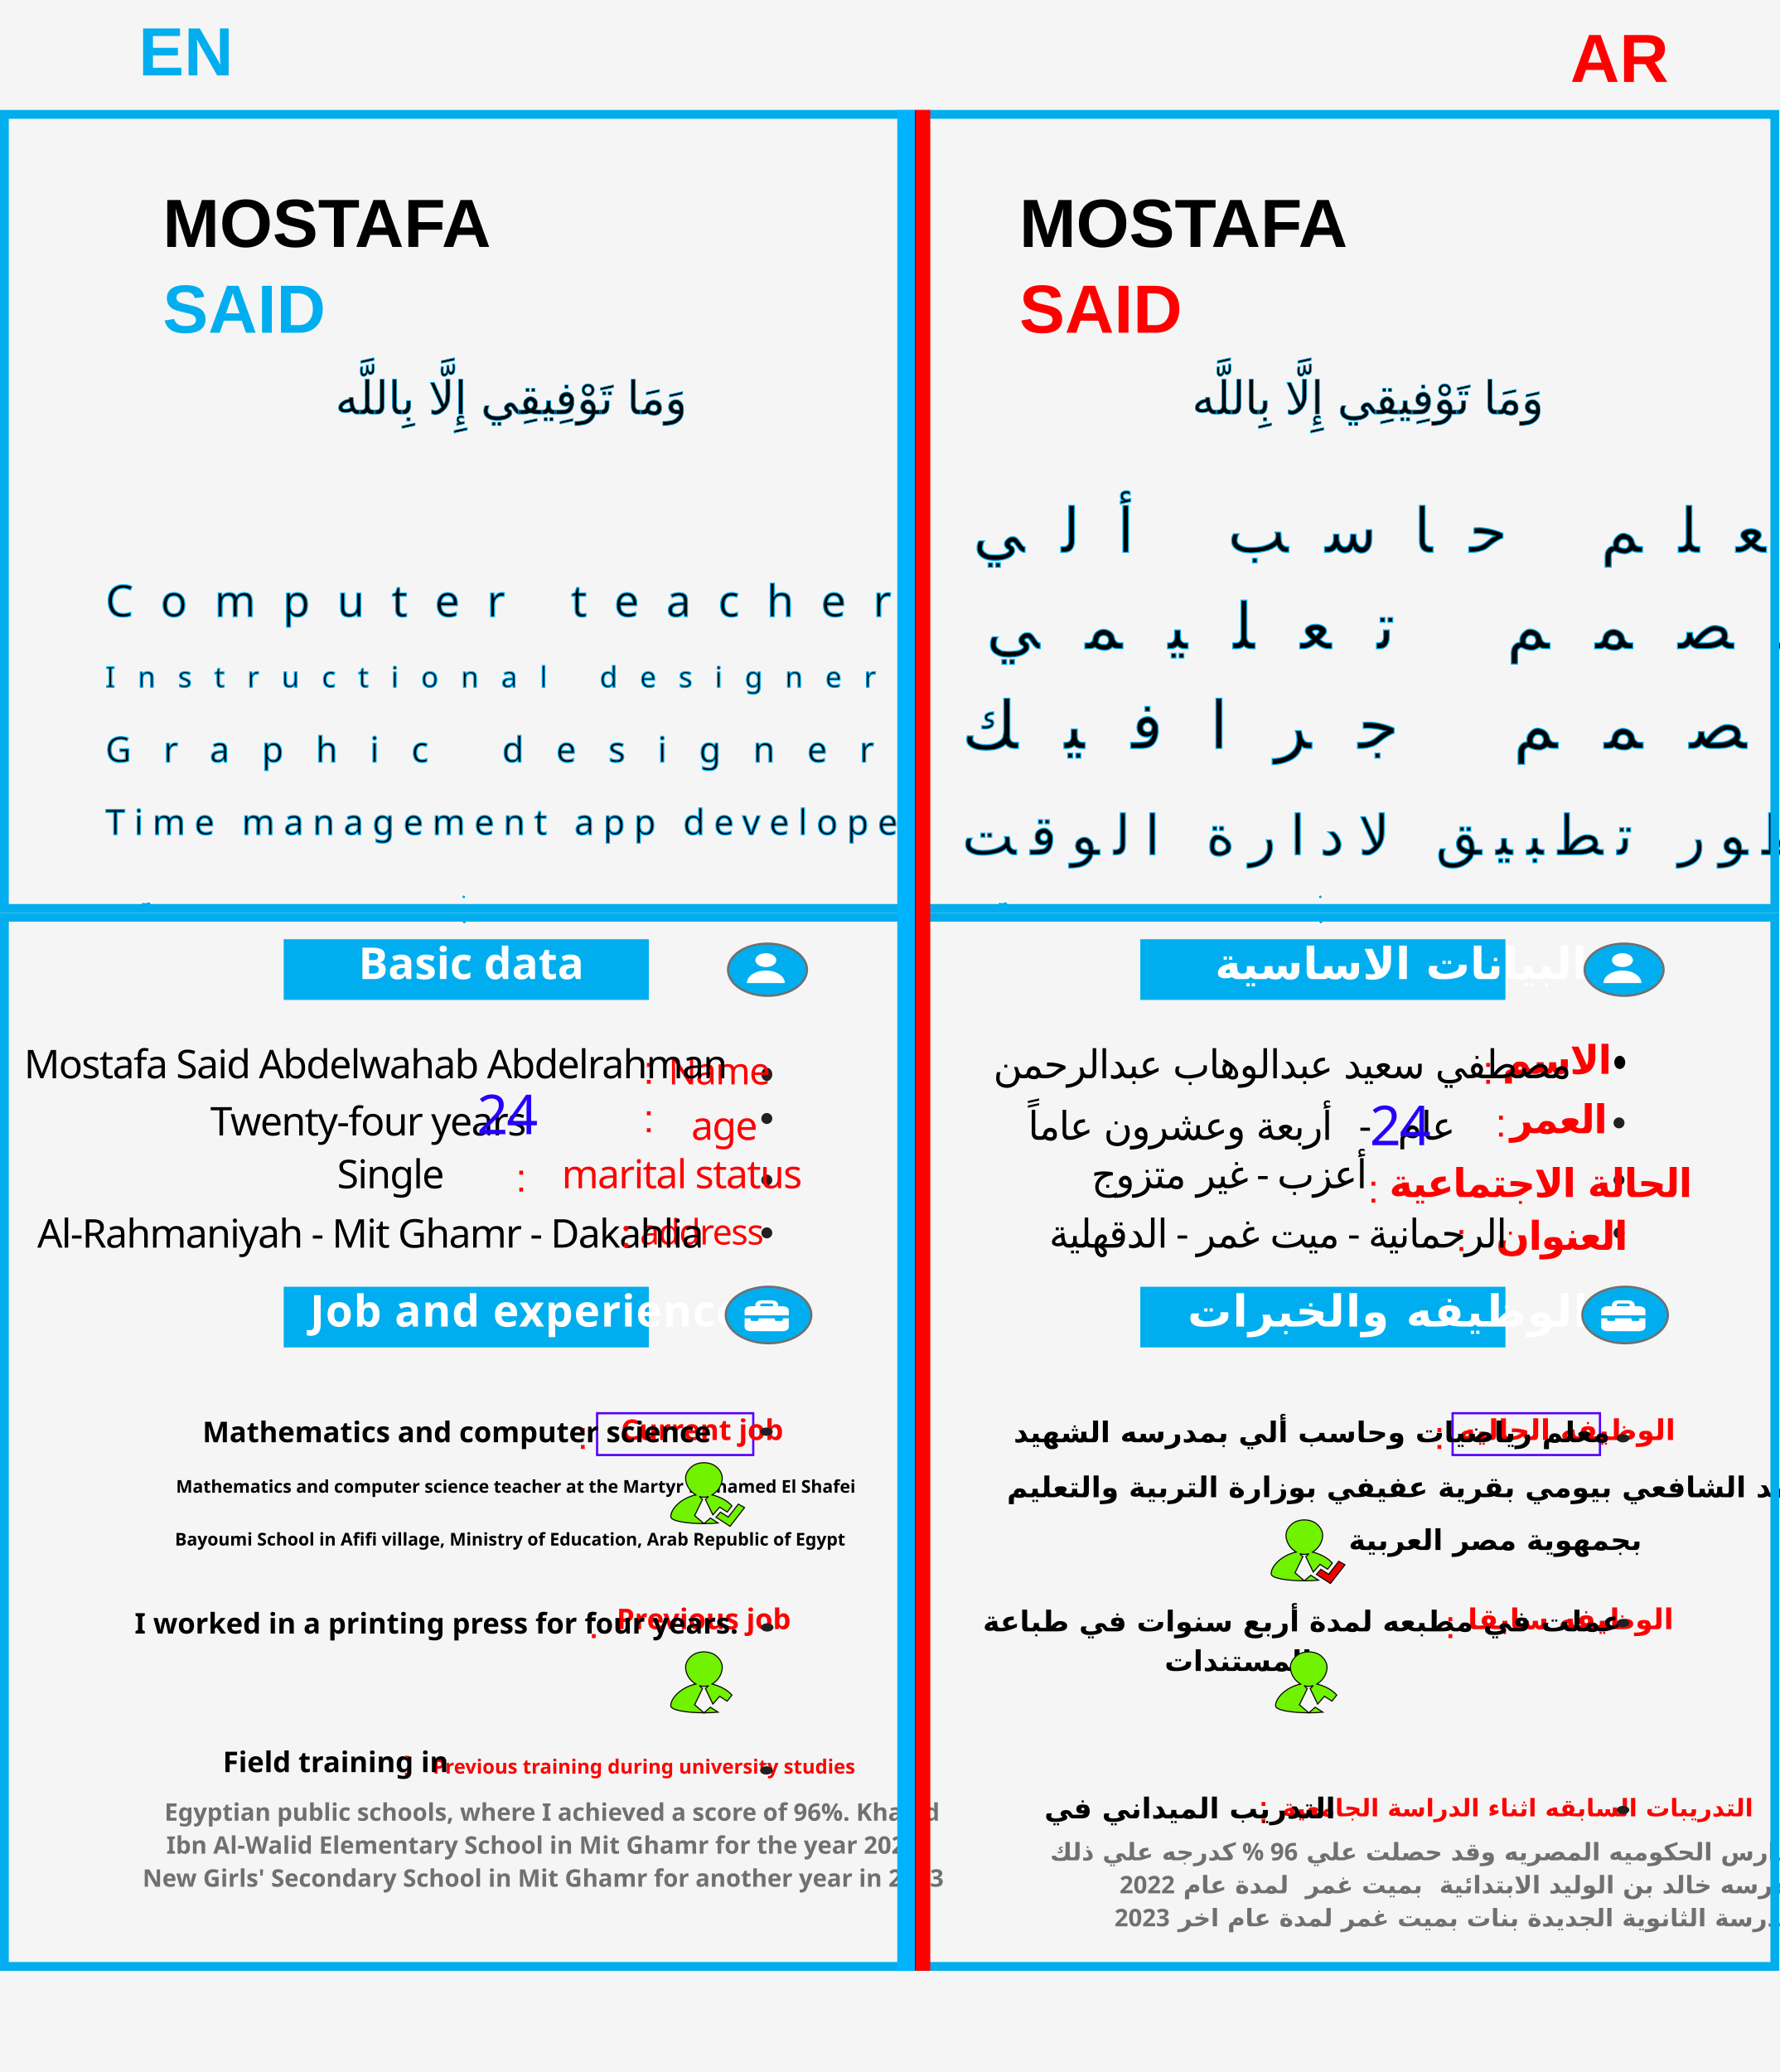
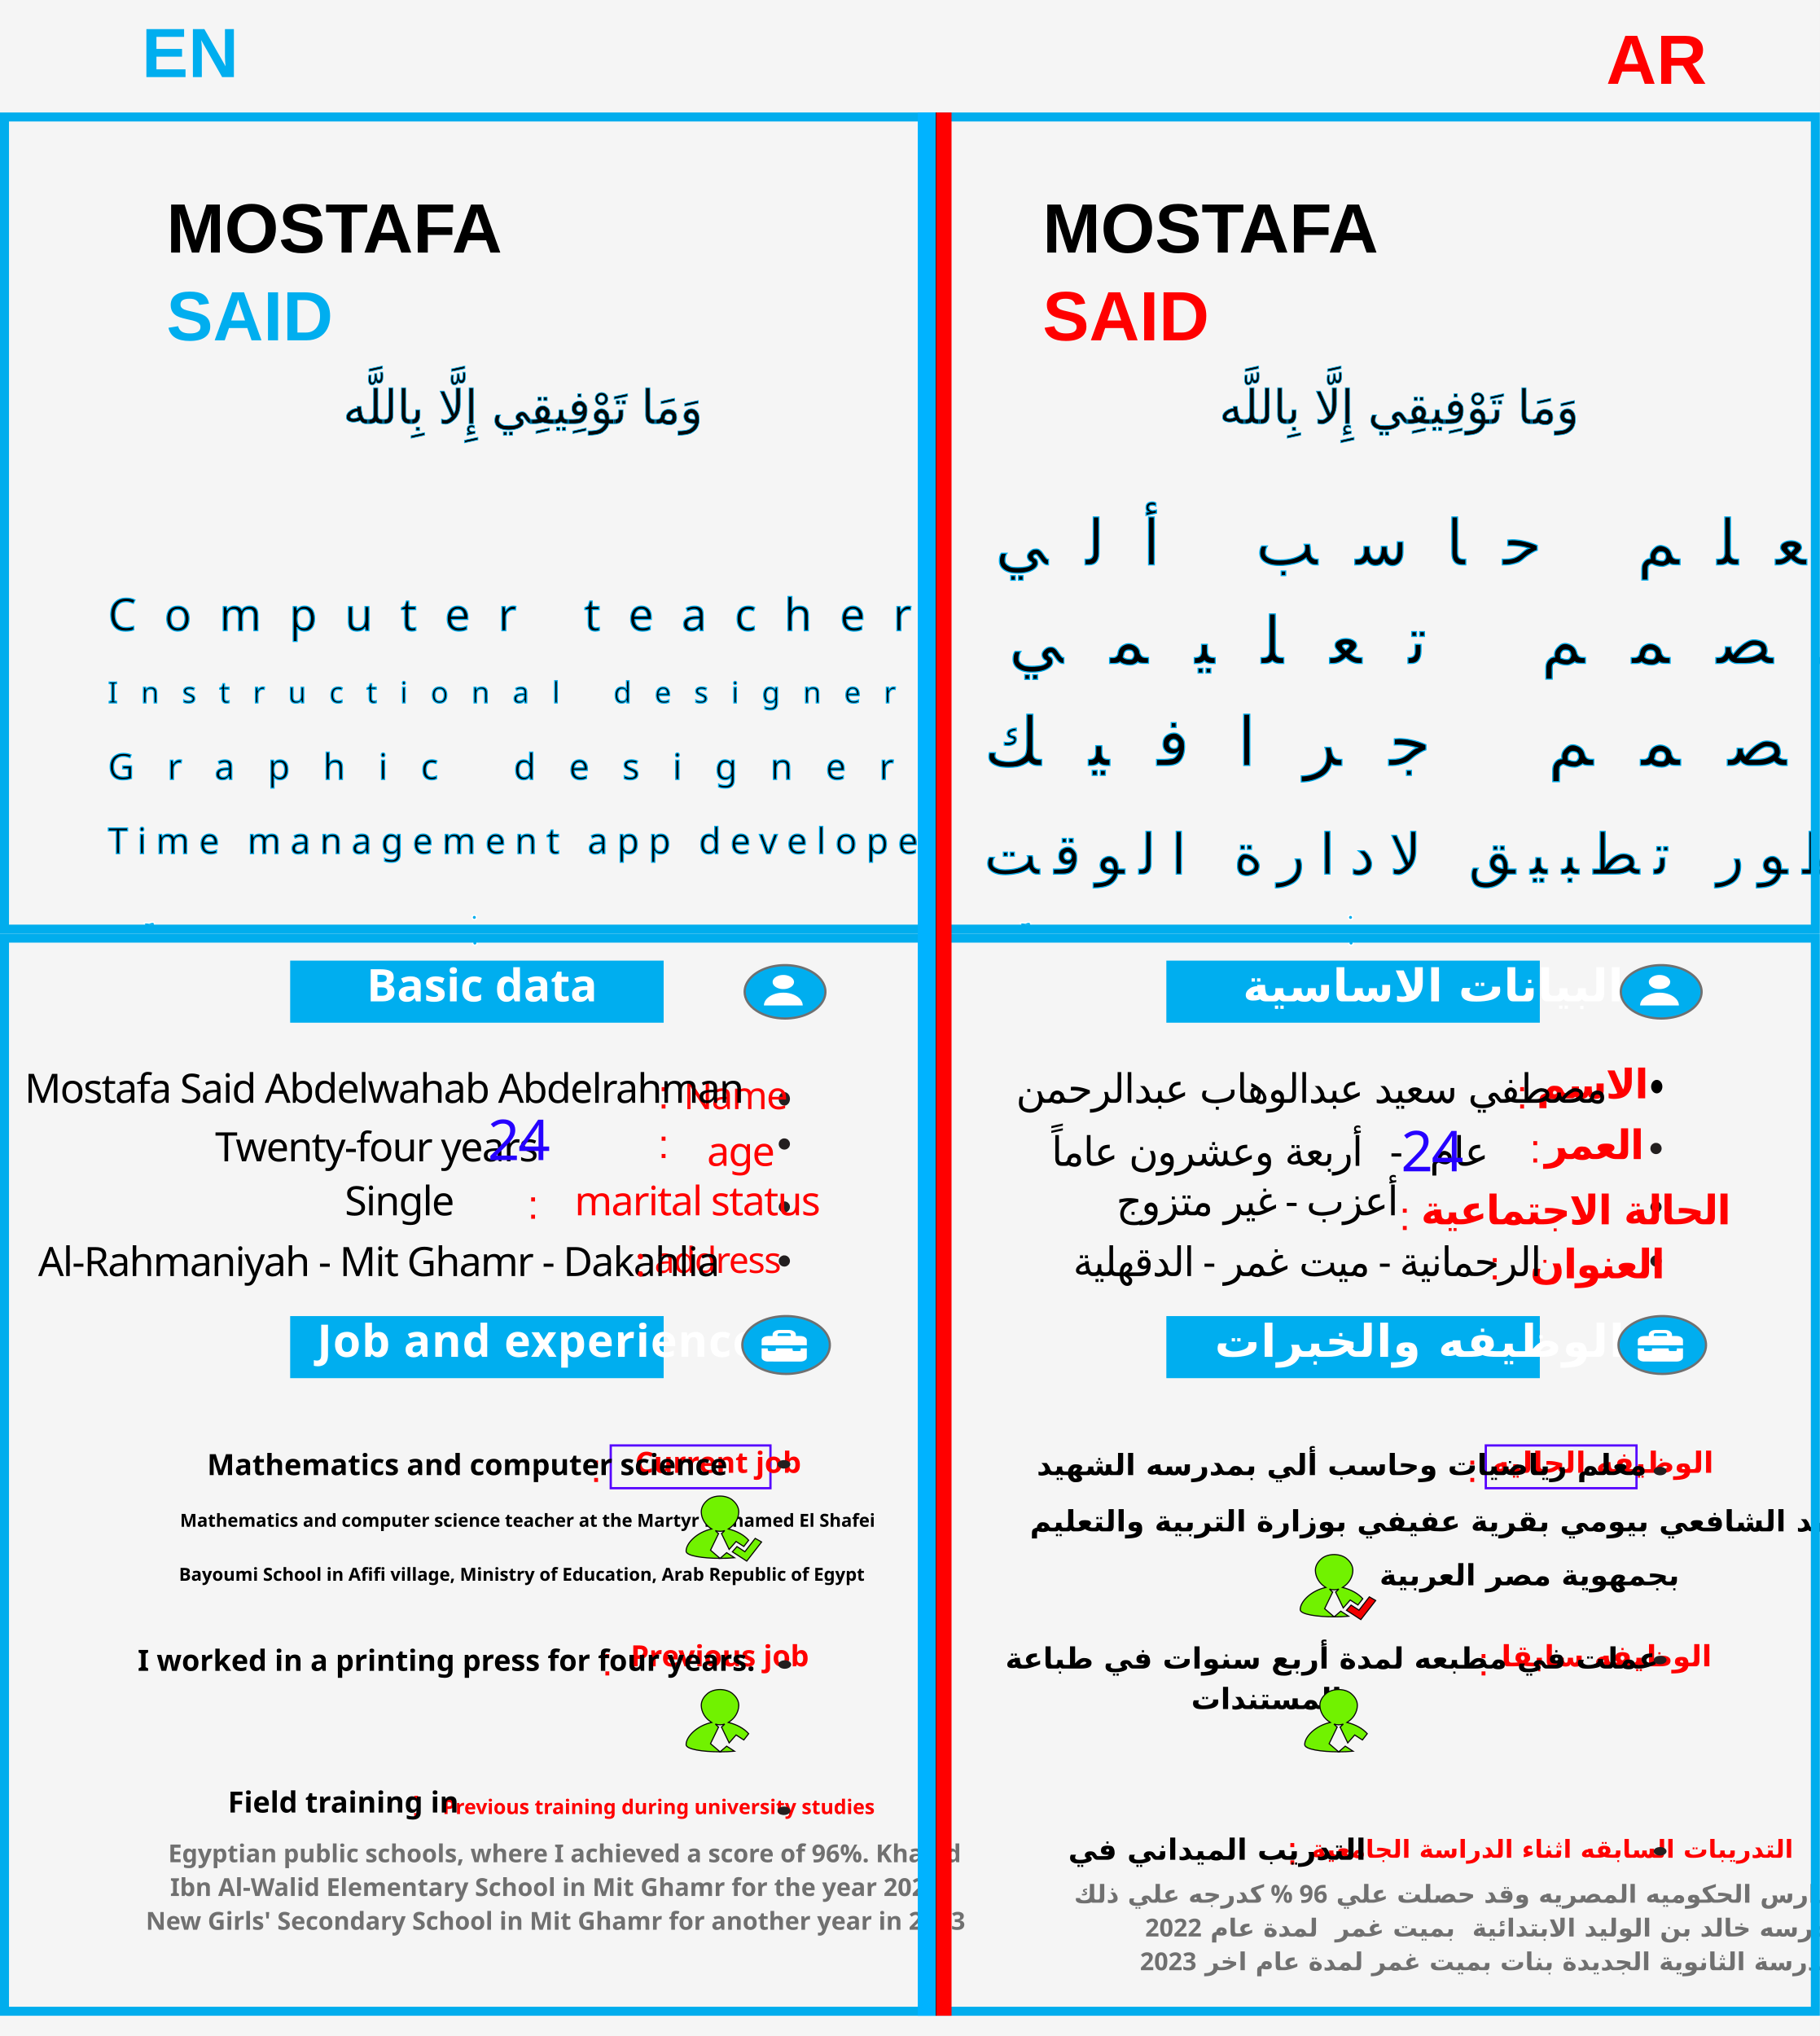
- <svg xmlns="http://www.w3.org/2000/svg" width="809" height="942" viewBox="0 0 809 942" fill="none">
-   <rect width="809" height="942" fill="#F5F5F5" />
+ <svg xmlns="http://www.w3.org/2000/svg" width="809" height="905" viewBox="0 0 809 905" fill="none">
+   <rect width="809" height="905" fill="#F5F5F5" />
  <path d="M684.521 427H518.492V454.59H684.521V427Z" fill="#00AEEF" />
  <text fill="#070707" stroke="#00AEEF" stroke-width="0.3" xml:space="preserve" style="white-space: pre" font-family="Harmattan" font-size="21" font-weight="500" letter-spacing="-0.01em">
    <tspan x="542" y="188.322">وَمَا تَوْفِيقِي إِلَّا بِاللَّه</tspan>
  </text>
  <text fill="black" xml:space="preserve" style="white-space: pre" font-family="Arial" font-size="31" font-weight="900" letter-spacing="0em">
    <tspan x="463.492" y="112.261">MOSTAFA</tspan>
  </text>
  <text fill="#FF0000" xml:space="preserve" style="white-space: pre" font-family="Arial" font-size="31" font-weight="900" letter-spacing="0em">
    <tspan x="463.492" y="151.261">SAID</tspan>
  </text>
  <text fill="black" stroke="#00AEEF" stroke-width="0.5" xml:space="preserve" style="white-space: pre" font-family="Andalus" font-size="30" letter-spacing="0.71em">
    <tspan x="437.492" y="340.254">مصمم جرافيك</tspan>
  </text>
  <text fill="black" stroke="#00AEEF" stroke-width="0.5" xml:space="preserve" style="white-space: pre" font-family="Andalus" font-size="25" letter-spacing="0.26em">
    <tspan x="437.492" y="388.545">مطور تطبيق لادارة الوقت</tspan>
  </text>
  <text fill="black" stroke="#00AEEF" stroke-width="0.5" xml:space="preserve" style="white-space: pre" font-family="Andalus" font-size="29" letter-spacing="0.72em">
    <tspan x="448.492" y="294.912">مصمم تعليمي</tspan>
  </text>
  <text fill="black" stroke="#00AEEF" stroke-width="0.5" xml:space="preserve" style="white-space: pre" font-family="Andalus" font-size="28" letter-spacing="0.6em">
    <tspan x="442.492" y="251.07">معلم حاسب ألي</tspan>
  </text>
  <text fill="white" xml:space="preserve" style="white-space: pre" font-family="Harmattan" font-size="20" font-weight="bold" letter-spacing="0em">
    <tspan x="552.492" y="445.116">البيانات الاساسية</tspan>
  </text>
  <path d="M738.483 452.726C742.034 452.726 745.506 452.03 748.459 450.727C751.412 449.423 753.714 447.57 755.073 445.403C756.432 443.235 756.787 440.85 756.095 438.549C755.402 436.247 753.691 434.134 751.18 432.475C748.669 430.816 745.469 429.686 741.986 429.228C738.503 428.77 734.892 429.005 731.611 429.903C728.33 430.801 725.525 432.321 723.552 434.272C721.579 436.223 720.526 438.517 720.526 440.863C720.526 444.009 722.418 447.027 725.785 449.251C729.153 451.476 733.72 452.726 738.483 452.726Z" fill="#00AEEF" stroke="#707070" />
  <path d="M729.09 446.933C729.09 445.422 729.999 443.972 731.617 442.903C733.235 441.834 735.43 441.233 737.718 441.233C740.006 441.233 742.201 441.834 743.819 442.903C745.437 443.972 746.346 445.422 746.346 446.933H729.09ZM732.959 436.514C732.958 435.786 733.34 435.081 734.039 434.518C734.738 433.955 735.71 433.57 736.791 433.428C737.871 433.286 738.993 433.395 739.965 433.738C740.937 434.082 741.699 434.637 742.12 435.309C742.542 435.982 742.598 436.73 742.278 437.426C741.958 438.123 741.282 438.725 740.366 439.129C739.45 439.533 738.35 439.715 737.253 439.644C736.157 439.573 735.132 439.252 734.353 438.737C733.461 438.148 732.959 437.348 732.959 436.514Z" fill="white" />
  <path d="M736.169 563C736.664 563 737.147 562.853 737.558 562.579C737.969 562.304 738.29 561.914 738.479 561.457C738.668 561 738.718 560.497 738.621 560.012C738.525 559.527 738.287 559.082 737.937 558.732C737.588 558.383 737.142 558.145 736.657 558.048C736.172 557.952 735.67 558.001 735.213 558.19C734.756 558.38 734.365 558.7 734.091 559.111C733.816 559.522 733.669 560.006 733.669 560.5C733.669 561.163 733.933 561.799 734.402 562.268C734.871 562.737 735.506 563 736.169 563Z" fill="#231F20" />
  <path d="M684.521 585H518.492V612.59H684.521V585Z" fill="#00AEEF" />
  <text fill="white" xml:space="preserve" style="white-space: pre" font-family="Harmattan" font-size="20" font-weight="bold" letter-spacing="0.02em">
    <tspan x="540" y="603.116">الوظيفه والخبرات</tspan>
  </text>
  <path d="M738.946 610.704C742.794 610.704 746.555 609.95 749.754 608.538C752.953 607.126 755.447 605.119 756.919 602.77C758.392 600.422 758.777 597.838 758.026 595.345C757.276 592.852 755.423 590.562 752.702 588.764C749.981 586.967 746.515 585.743 742.741 585.247C738.968 584.751 735.056 585.006 731.501 585.978C727.947 586.951 724.908 588.598 722.771 590.712C720.633 592.825 719.492 595.31 719.492 597.852C719.492 601.261 721.542 604.53 725.19 606.94C728.838 609.35 733.787 610.704 738.946 610.704Z" fill="#00AEEF" stroke="#707070" />
  <path d="M730.848 605.203C730.113 605.203 729.408 605.01 728.888 604.666C728.368 604.323 728.076 603.857 728.076 603.371V599.355H730.814V600.112C730.814 600.168 730.83 600.224 730.861 600.276C730.894 600.328 730.941 600.375 731.001 600.415C731.061 600.455 731.132 600.486 731.211 600.508C731.289 600.53 731.373 600.541 731.458 600.541H733.752C733.923 600.54 734.086 600.495 734.207 600.415C734.266 600.376 734.314 600.329 734.346 600.278C734.379 600.226 734.396 600.171 734.396 600.115V599.358H741.828V600.115C741.828 600.229 741.897 600.338 742.019 600.418C742.14 600.499 742.305 600.544 742.477 600.544H744.777C744.948 600.543 745.112 600.498 745.232 600.417C745.353 600.337 745.42 600.228 745.42 600.115V599.358H748.158V603.375C748.158 603.615 748.086 603.853 747.948 604.075C747.665 604.524 747.125 604.88 746.446 605.067C746.11 605.159 745.75 605.206 745.387 605.206L730.848 605.203ZM728.076 597.998V595.691C728.077 595.451 728.148 595.213 728.285 594.991C728.494 594.656 728.849 594.369 729.306 594.167C729.762 593.965 730.299 593.857 730.848 593.857H732.956V593.175C732.957 592.64 733.28 592.126 733.854 591.748C734.427 591.37 735.205 591.157 736.015 591.157H740.222C741.032 591.157 741.809 591.37 742.382 591.749C742.955 592.127 743.277 592.64 743.278 593.175V593.857H745.388C745.752 593.858 746.112 593.905 746.448 593.997C746.785 594.09 747.091 594.225 747.349 594.395C747.606 594.566 747.81 594.768 747.949 594.991C748.088 595.213 748.16 595.451 748.16 595.691V597.998H728.076ZM735.18 593.173V593.855H741.059V593.173C741.058 593.027 740.969 592.887 740.812 592.783C740.656 592.68 740.443 592.622 740.222 592.621H736.015C735.794 592.622 735.582 592.68 735.425 592.783C735.268 592.887 735.18 593.027 735.18 593.173Z" fill="white" />
  <path d="M736.169 539C736.664 539 737.147 538.853 737.558 538.579C737.969 538.304 738.29 537.914 738.479 537.457C738.668 537 738.718 536.497 738.621 536.012C738.525 535.527 738.287 535.082 737.937 534.732C737.588 534.383 737.142 534.145 736.657 534.048C736.172 533.952 735.67 534.001 735.213 534.19C734.756 534.38 734.365 534.7 734.091 535.111C733.816 535.522 733.669 536.006 733.669 536.5C733.669 537.163 733.933 537.799 734.402 538.268C734.871 538.737 735.506 539 736.169 539Z" fill="#231F20" />
  <text fill="#FF0000" xml:space="preserve" style="white-space: pre" font-family="Harmattan" font-size="18" font-weight="bold" letter-spacing="-0.03em">
    <tspan x="631.693" y="544.205">الحالة الاجتماعية </tspan>
  </text>
  <text fill="black" xml:space="preserve" style="white-space: pre" font-family="Harmattan" font-size="18" letter-spacing="-0.03em">
    <tspan x="496.214" y="540.205">أعزب - غير متزوج</tspan>
  </text>
  <text fill="#FF0000" xml:space="preserve" style="white-space: pre" font-family="Arial" font-size="18" letter-spacing="-0.03em">
    <tspan x="621.99" y="546.74">:</tspan>
  </text>
  <text fill="#FF0000" xml:space="preserve" style="white-space: pre" font-family="Arial" font-size="18" letter-spacing="-0.03em">
    <tspan x="661.99" y="568.74">:</tspan>
  </text>
  <text fill="#FF0000" xml:space="preserve" style="white-space: pre" font-family="Harmattan" font-size="18" font-weight="bold" letter-spacing="-0.03em">
    <tspan x="680.193" y="568.205">العنوان
</tspan>
  </text>
  <text fill="black" xml:space="preserve" style="white-space: pre" font-family="Harmattan" font-size="18" letter-spacing="-0.03em">
    <tspan x="477.026" y="567.205">الرحمانية - ميت غمر - الدقهلية</tspan>
  </text>
  <text fill="#FF0000" xml:space="preserve" style="white-space: pre" font-family="Harmattan" font-size="18" font-weight="bold" letter-spacing="-0.03em">
    <tspan x="683.096" y="488.205">الاسم  </tspan>
  </text>
  <text fill="#FF0000" xml:space="preserve" style="white-space: pre" font-family="Arial" font-size="18" letter-spacing="-0.03em">
    <tspan x="674.141" y="492.74">:</tspan>
  </text>
  <text fill="black" xml:space="preserve" style="white-space: pre" font-family="Harmattan" font-size="18" letter-spacing="-0.03em">
    <tspan x="447.507" y="490.205"> مصطفي سعيد عبدالوهاب عبدالرحمن</tspan>
  </text>
  <path d="M736.5 486C736.994 486 737.478 485.824 737.889 485.494C738.3 485.165 738.62 484.696 738.81 484.148C738.999 483.6 739.048 482.997 738.952 482.415C738.856 481.833 738.617 481.298 738.268 480.879C737.918 480.459 737.473 480.173 736.988 480.058C736.503 479.942 736 480.001 735.543 480.228C735.086 480.455 734.696 480.84 734.421 481.333C734.147 481.827 734 482.407 734 483C734 483.796 734.263 484.559 734.732 485.121C735.201 485.684 735.837 486 736.5 486Z" fill="black" />
  <path d="M736.169 513C736.664 513 737.147 512.853 737.558 512.579C737.969 512.304 738.29 511.914 738.479 511.457C738.668 511 738.718 510.497 738.621 510.012C738.525 509.527 738.287 509.082 737.937 508.732C737.588 508.383 737.142 508.144 736.657 508.048C736.172 507.952 735.67 508.001 735.213 508.19C734.756 508.38 734.365 508.7 734.091 509.111C733.816 509.522 733.669 510.006 733.669 510.5C733.669 511.163 733.933 511.799 734.402 512.268C734.871 512.737 735.506 513 736.169 513Z" fill="#231F20" />
  <text fill="black" xml:space="preserve" style="white-space: pre" font-family="Harmattan" font-size="18" letter-spacing="-0.03em">
    <tspan x="463.547" y="518.205"> عام   -   أربعة وعشرون عاماً</tspan>
  </text>
  <text fill="#2600FF" xml:space="preserve" style="white-space: pre" font-family="Harmattan" font-size="25" letter-spacing="-0.03em">
    <tspan x="622.777" y="520.645">24</tspan>
  </text>
  <text fill="#FF0000" xml:space="preserve" style="white-space: pre" font-family="Arial" font-size="18" letter-spacing="-0.03em">
    <tspan x="679.99" y="516.74">:</tspan>
  </text>
  <text fill="#FF0000" xml:space="preserve" style="white-space: pre" font-family="Harmattan" font-size="18" font-weight="bold" letter-spacing="-0.03em">
    <tspan x="686.709" y="515.205">العمر  </tspan>
  </text>
  <path d="M601.328 407.77C601.328 407.931 601.289 408.089 601.213 408.23C601.137 408.371 601.027 408.491 600.893 408.579C600.759 408.668 600.605 408.721 600.445 408.735C600.285 408.749 600.124 408.723 599.977 408.659C599.817 408.59 599.679 408.479 599.577 408.337C599.475 408.196 599.413 408.029 599.398 407.856C599.383 407.682 599.415 407.507 599.491 407.35C599.567 407.193 599.684 407.06 599.829 406.964C599.975 406.868 600.144 406.813 600.318 406.806C600.493 406.798 600.666 406.837 600.819 406.92C600.973 407.003 601.101 407.125 601.191 407.275C601.28 407.425 601.328 407.596 601.328 407.77Z" fill="#00AEEF" stroke="white" stroke-width="0.6" />
  <path d="M601.242 408.167C601.148 408.377 600.982 408.547 600.774 408.646C600.565 408.745 600.328 408.765 600.106 408.704C599.884 408.643 599.691 408.504 599.562 408.313C599.433 408.122 599.377 407.891 599.404 407.662C599.431 407.433 599.539 407.221 599.709 407.065C599.879 406.909 600.099 406.819 600.329 406.811C600.559 406.803 600.785 406.878 600.965 407.023C601.145 407.167 601.267 407.371 601.309 407.598C601.345 407.79 601.321 407.988 601.242 408.167Z" fill="#00AEEF" stroke="white" stroke-width="0.6" />
  <path d="M458.496 411.534L456.178 411.371L454.119 411.881L453.496 410.242C454.978 410.121 454.452 410.107 455.797 410.335C456.894 409.905 456.411 409.989 457.879 409.881C458.481 411.475 458.355 411.152 458.496 411.534Z" fill="#00AEEF" stroke="white" stroke-width="0.6" />
  <path d="M601.483 419.577C601.387 419.79 601.217 419.961 601.004 420.058C600.791 420.156 600.551 420.172 600.326 420.106C600.102 420.039 599.91 419.894 599.785 419.696C599.66 419.499 599.61 419.263 599.646 419.031C599.682 418.8 599.8 418.59 599.979 418.439C600.158 418.289 600.385 418.208 600.619 418.212C600.852 418.216 601.077 418.305 601.25 418.462C601.424 418.618 601.534 418.833 601.562 419.065C601.583 419.24 601.555 419.417 601.483 419.577Z" fill="#00AEEF" stroke="white" stroke-width="0.6" />
  <path d="M601.483 419.576C601.389 419.788 601.221 419.958 601.012 420.057C600.802 420.155 600.564 420.176 600.341 420.114C600.118 420.052 599.924 419.912 599.795 419.719C599.666 419.526 599.611 419.294 599.639 419.064C599.667 418.834 599.776 418.622 599.947 418.466C600.119 418.31 600.34 418.22 600.572 418.213C600.803 418.207 601.03 418.283 601.209 418.429C601.389 418.575 601.511 418.78 601.552 419.008C601.587 419.2 601.563 419.398 601.483 419.576Z" fill="#00AEEF" stroke="white" stroke-width="0.6" />
  <g filter="url(#filter0_d_0_1)">
    <mask id="path-38-inside-1_0_1" fill="white">
      <path d="M746.492 413L441.492 413L605.533 413H746.492Z" />
    </mask>
    <path d="M746.492 413L441.492 413L605.533 413H746.492Z" fill="#231F20" />
    <path d="M746.492 413L441.492 413L605.533 413H746.492Z" stroke="black" stroke-width="2" mask="url(#path-38-inside-1_0_1)" />
  </g>
  <g filter="url(#filter1_d_0_1)">
    <mask id="path-39-inside-2_0_1" fill="white">
      <path d="M727.496 896H471.496H727.496Z" />
    </mask>
    <path d="M727.496 896H471.496H727.496Z" fill="#231F20" />
    <path d="M727.496 896H471.496H727.496Z" stroke="black" stroke-width="0.6" mask="url(#path-39-inside-2_0_1)" />
  </g>
  <text fill="#FF0000" xml:space="preserve" style="white-space: pre" font-family="Harmattan" font-size="11" font-weight="bold" letter-spacing="0px">
    <tspan x="582.904" y="825.764">التدريبات السابقه اثناء الدراسة الجامعية</tspan>
  </text>
  <text fill="black" xml:space="preserve" style="white-space: pre" font-family="Harmattan" font-size="11" font-weight="bold" letter-spacing="0px">
    <tspan x="724.841" y="825.764"> </tspan>
  </text>
  <text fill="#FF0000" xml:space="preserve" style="white-space: pre" font-family="Arial" font-size="18" letter-spacing="-0.03em">
    <tspan x="571.99" y="828.74">:</tspan>
  </text>
  <text fill="black" xml:space="preserve" style="white-space: pre" font-family="Harmattan" font-size="13" font-weight="bold" letter-spacing="0px">
    <tspan x="567" y="842.676">
</tspan>
  </text>
  <text fill="black" xml:space="preserve" style="white-space: pre" font-family="Harmattan" font-size="13" font-weight="bold" letter-spacing="0px">
    <tspan x="474.87" y="826.676">التدريب الميداني في 
</tspan>
  </text>
  <text fill="#707070" xml:space="preserve" style="white-space: pre" font-family="Harmattan" font-size="11" font-weight="bold" letter-spacing="0px">
    <tspan x="474.597" y="845.764"> المدارس الحكوميه المصريه وقد حصلت علي 96 % كدرجه علي ذلك
</tspan>
    <tspan x="509.058" y="860.764">مدرسه خالد بن الوليد الابتدائية  بميت غمر  لمدة عام 2022
</tspan>
    <tspan x="506.759" y="875.764">مدرسة الثانوية الجديدة بنات بميت غمر لمدة عام اخر 2023</tspan>
  </text>
  <text fill="black" xml:space="preserve" style="white-space: pre" font-family="Harmattan" font-size="11" font-weight="bold" letter-spacing="0px">
    <tspan x="717.327" y="875.764">
</tspan>
  </text>
  <path d="M737.989 824.776C738.554 824.776 739.107 824.665 739.577 824.458C740.047 824.25 740.413 823.955 740.629 823.611C740.846 823.266 740.902 822.886 740.792 822.52C740.682 822.153 740.41 821.817 740.01 821.553C739.61 821.289 739.101 821.109 738.547 821.036C737.992 820.963 737.418 821.001 736.896 821.144C736.373 821.287 735.927 821.529 735.613 821.839C735.299 822.15 735.131 822.515 735.131 822.888C735.131 823.389 735.432 823.869 735.968 824.223C736.504 824.577 737.231 824.776 737.989 824.776Z" fill="#231F20" />
  <text fill="#FF0000" xml:space="preserve" style="white-space: pre" font-family="Arial" font-size="18" letter-spacing="-0.03em">
    <tspan x="651.99" y="658.74">:</tspan>
  </text>
  <rect x="660.5" y="642.5" width="67" height="19" stroke="#5500FF" />
  <text fill="#5500FF" xml:space="preserve" style="white-space: pre" font-family="Harmattan" font-size="13" font-weight="bold" letter-spacing="0px">
    <tspan x="725.118" y="654.676"> </tspan>
  </text>
  <text fill="#FF0000" xml:space="preserve" style="white-space: pre" font-family="Harmattan" font-size="13" font-weight="bold" letter-spacing="0px">
    <tspan x="659.928" y="654.676"> الوظيفه الحاليه</tspan>
  </text>
  <text fill="black" xml:space="preserve" style="white-space: pre" font-family="Harmattan" font-size="13" font-weight="bold" letter-spacing="0px">
    <tspan x="460.871" y="655.676">معلم رياضيات وحاسب ألي بمدرسه الشهيد </tspan>
  </text>
  <text fill="black" xml:space="preserve" style="white-space: pre" font-family="Harmattan" font-size="13" font-weight="bold" letter-spacing="0px">
    <tspan x="457.844" y="680.676">محمد الشافعي بيومي بقرية عفيفي بوزارة التربية والتعليم 
</tspan>
    <tspan x="613.247" y="704.676">بجمهوية مصر العربية </tspan>
  </text>
  <path d="M737.989 655.776C738.554 655.776 739.107 655.665 739.577 655.458C740.047 655.25 740.413 654.955 740.629 654.611C740.846 654.266 740.902 653.886 740.792 653.52C740.682 653.153 740.41 652.817 740.01 652.553C739.61 652.289 739.101 652.109 738.547 652.036C737.992 651.963 737.418 652.001 736.896 652.144C736.373 652.287 735.927 652.529 735.613 652.839C735.299 653.15 735.131 653.515 735.131 653.888C735.131 654.389 735.432 654.869 735.968 655.223C736.504 655.577 737.231 655.776 737.989 655.776Z" fill="#231F20" />
  <path d="M592.415 707.699H592.377L591 706.341C591.644 706.561 592.358 706.675 593.083 706.675C593.808 706.675 594.522 706.561 595.167 706.341L593.785 707.699H593.756L597.139 714.716L600.222 711.192L603.652 713.406L605.809 710.632C603.781 708.321 600.595 706.551 596.802 705.627C598.251 704.706 599.384 703.589 600.121 702.352C600.931 701.015 601.366 699.592 601.403 698.152C601.443 696.336 600.586 694.56 598.963 693.094C598.32 692.451 597.446 691.922 596.418 691.557C595.391 691.191 594.242 691 593.075 691C591.908 691 590.759 691.191 589.731 691.557C588.704 691.922 587.829 692.451 587.187 693.094C585.563 694.56 584.707 696.336 584.746 698.152C584.785 699.592 585.221 701.015 586.033 702.352C586.773 703.589 587.909 704.706 589.363 705.626C582.838 707.044 578 711.893 578 715.489C578 717.617 585.537 718.677 593.079 718.677L588.853 715.054L592.415 707.699Z" fill="#71F200" stroke="#070505" stroke-width="0.5" />
  <path d="M593.093 718.69C595.239 718.694 597.382 718.602 599.508 718.415L596.027 716.17L593.093 718.69Z" fill="#71F200" stroke="#070505" stroke-width="0.5" />
  <path d="M608.73 709.809L604.133 715.734L600.611 713.462L598.575 715.78L604.955 719.902L611.549 711.418L608.73 709.809Z" fill="#F20000" stroke="#070505" stroke-width="0.5" />
  <text fill="#FF0000" xml:space="preserve" style="white-space: pre" font-family="Harmattan" font-size="13" font-weight="bold" letter-spacing="0px">
    <tspan x="667.393" y="740.676">الوظيفه سابقا</tspan>
  </text>
  <text fill="black" xml:space="preserve" style="white-space: pre" font-family="Harmattan" font-size="13" font-weight="bold" letter-spacing="0px">
    <tspan x="725.448" y="740.676"> </tspan>
  </text>
  <text fill="#FF0000" xml:space="preserve" style="white-space: pre" font-family="Arial" font-size="18" letter-spacing="-0.03em">
    <tspan x="656.99" y="744.74">:</tspan>
  </text>
  <text fill="black" xml:space="preserve" style="white-space: pre" font-family="Harmattan" font-size="13" font-weight="bold" letter-spacing="0px">
    <tspan x="446.92" y="741.676">عملت في مطبعه لمدة أربع سنوات في طباعة  
</tspan>
  </text>
  <text fill="black" xml:space="preserve" style="white-space: pre" font-family="Harmattan" font-size="13" font-weight="bold" letter-spacing="0px">
    <tspan x="529.526" y="759.676">المستندات</tspan>
  </text>
  <path d="M737.989 739.776C738.554 739.776 739.107 739.665 739.577 739.458C740.047 739.25 740.413 738.955 740.629 738.611C740.846 738.266 740.902 737.886 740.792 737.52C740.682 737.153 740.41 736.817 740.01 736.553C739.61 736.289 739.101 736.109 738.547 736.036C737.992 735.963 737.418 736.001 736.896 736.144C736.373 736.287 735.927 736.529 735.613 736.839C735.299 737.15 735.131 737.515 735.131 737.888C735.131 738.389 735.432 738.869 735.968 739.223C736.504 739.577 737.231 739.776 737.989 739.776Z" fill="#231F20" />
  <path d="M594.415 767.699H594.377L593 766.341C593.644 766.561 594.358 766.675 595.083 766.675C595.808 766.675 596.522 766.561 597.167 766.341L595.785 767.699H595.756L599.139 774.716L602.222 771.192L605.652 773.406L607.809 770.632C605.781 768.321 602.595 766.551 598.802 765.627C600.251 764.706 601.384 763.589 602.121 762.352C602.931 761.015 603.366 759.592 603.403 758.152C603.443 756.336 602.586 754.56 600.963 753.094C600.32 752.451 599.446 751.922 598.418 751.557C597.391 751.191 596.242 751 595.075 751C593.908 751 592.759 751.191 591.731 751.557C590.704 751.922 589.829 752.451 589.187 753.094C587.563 754.56 586.707 756.336 586.746 758.152C586.785 759.592 587.221 761.015 588.033 762.352C588.773 763.589 589.909 764.706 591.363 765.626C584.838 767.044 580 771.893 580 775.489C580 777.617 587.537 778.677 595.079 778.677L590.853 775.054L594.415 767.699Z" fill="#71F200" stroke="#070505" stroke-width="0.5" />
  <path d="M595.093 778.69C597.239 778.694 599.382 778.602 601.508 778.415L598.027 776.17L595.093 778.69Z" fill="#71F200" stroke="#070505" stroke-width="0.5" />
  <text fill="#FF0000" xml:space="preserve" style="white-space: pre" font-family="Arial" font-size="31" font-weight="900" letter-spacing="0em">
    <tspan x="714" y="37.261">AR</tspan>
  </text>
  <text fill="#00AEEF" xml:space="preserve" style="white-space: pre" font-family="Arial" font-size="31" font-weight="900" letter-spacing="0em">
    <tspan x="63" y="34.261">EN</tspan>
  </text>
  <path d="M295.021 427H128.992V454.59H295.021V427Z" fill="#00AEEF" />
  <text fill="#070707" stroke="#00AEEF" stroke-width="0.3" xml:space="preserve" style="white-space: pre" font-family="Harmattan" font-size="21" font-weight="500" letter-spacing="-0.01em">
    <tspan x="152.5" y="188.322">وَمَا تَوْفِيقِي إِلَّا بِاللَّه</tspan>
  </text>
  <text fill="black" xml:space="preserve" style="white-space: pre" font-family="Arial" font-size="31" font-weight="900" letter-spacing="0em">
    <tspan x="73.992" y="112.261">MOSTAFA</tspan>
  </text>
  <text fill="#00AEEF" xml:space="preserve" style="white-space: pre" font-family="Arial" font-size="31" font-weight="900" letter-spacing="0em">
    <tspan x="73.992" y="151.261">SAID</tspan>
  </text>
  <text fill="black" stroke="#00AEEF" stroke-width="0.5" xml:space="preserve" style="white-space: pre" font-family="Andalus" font-size="16" letter-spacing="0.92em">
    <tspan x="48" y="346.469">Graphic designer</tspan>
  </text>
  <text fill="black" stroke="#00AEEF" stroke-width="0.5" xml:space="preserve" style="white-space: pre" font-family="Andalus" font-size="16" letter-spacing="0.26em">
    <tspan x="48" y="379.469">Time management app developer</tspan>
  </text>
  <text fill="black" stroke="#00AEEF" stroke-width="0.5" xml:space="preserve" style="white-space: pre" font-family="Andalus" font-size="13" letter-spacing="0.79em">
    <tspan x="48" y="312.443">Instructional designer</tspan>
  </text>
  <text fill="black" stroke="#00AEEF" stroke-width="0.5" xml:space="preserve" style="white-space: pre" font-family="Andalus" font-size="20" letter-spacing="0.62em">
    <tspan x="48" y="280.336">Computer teacher</tspan>
  </text>
  <text fill="white" xml:space="preserve" style="white-space: pre" font-family="Harmattan" font-size="20" font-weight="bold" letter-spacing="0em">
    <tspan x="163" y="445.116">Basic data
</tspan>
  </text>
  <path d="M348.983 452.726C352.534 452.726 356.006 452.03 358.959 450.727C361.912 449.423 364.214 447.57 365.573 445.403C366.932 443.235 367.287 440.85 366.595 438.549C365.902 436.247 364.191 434.134 361.68 432.475C359.169 430.816 355.969 429.686 352.486 429.228C349.003 428.77 345.392 429.005 342.111 429.903C338.83 430.801 336.025 432.321 334.052 434.272C332.079 436.223 331.026 438.517 331.026 440.863C331.026 444.009 332.918 447.027 336.285 449.251C339.653 451.476 344.22 452.726 348.983 452.726Z" fill="#00AEEF" stroke="#707070" />
  <path d="M339.59 446.933C339.59 445.422 340.499 443.972 342.117 442.903C343.735 441.834 345.93 441.233 348.218 441.233C350.506 441.233 352.701 441.834 354.319 442.903C355.937 443.972 356.846 445.422 356.846 446.933H339.59ZM343.459 436.514C343.458 435.786 343.84 435.081 344.539 434.518C345.238 433.955 346.21 433.57 347.291 433.428C348.371 433.286 349.493 433.395 350.465 433.738C351.437 434.082 352.199 434.637 352.62 435.309C353.042 435.982 353.098 436.73 352.778 437.426C352.458 438.123 351.782 438.725 350.866 439.129C349.95 439.533 348.85 439.715 347.753 439.644C346.657 439.573 345.632 439.252 344.853 438.737C343.961 438.148 343.459 437.348 343.459 436.514Z" fill="white" />
  <path d="M348.669 563C349.164 563 349.647 562.853 350.058 562.579C350.469 562.304 350.79 561.914 350.979 561.457C351.168 561 351.218 560.497 351.121 560.012C351.025 559.527 350.787 559.082 350.437 558.732C350.088 558.383 349.642 558.145 349.157 558.048C348.672 557.952 348.17 558.001 347.713 558.19C347.256 558.38 346.865 558.7 346.591 559.111C346.316 559.522 346.169 560.006 346.169 560.5C346.169 561.163 346.433 561.799 346.902 562.268C347.371 562.737 348.006 563 348.669 563Z" fill="#231F20" />
  <path d="M295.021 585H128.992V612.59H295.021V585Z" fill="#00AEEF" />
  <text fill="white" xml:space="preserve" style="white-space: pre" font-family="Harmattan" font-size="20" font-weight="bold" letter-spacing="0.02em">
    <tspan x="141" y="603.116">Job and experience</tspan>
  </text>
  <path d="M349.446 610.704C353.294 610.704 357.055 609.95 360.254 608.538C363.453 607.126 365.947 605.119 367.419 602.77C368.892 600.422 369.277 597.838 368.526 595.345C367.776 592.852 365.923 590.562 363.202 588.764C360.481 586.967 357.015 585.743 353.241 585.247C349.468 584.751 345.556 585.006 342.001 585.978C338.447 586.951 335.408 588.598 333.271 590.712C331.133 592.825 329.992 595.31 329.992 597.852C329.992 601.261 332.042 604.53 335.69 606.94C339.338 609.35 344.287 610.704 349.446 610.704Z" fill="#00AEEF" stroke="#707070" />
  <path d="M341.348 605.203C340.613 605.203 339.908 605.01 339.388 604.666C338.868 604.323 338.576 603.857 338.576 603.371V599.355H341.314V600.112C341.314 600.168 341.33 600.224 341.361 600.276C341.394 600.328 341.441 600.375 341.501 600.415C341.561 600.455 341.632 600.486 341.711 600.508C341.789 600.53 341.873 600.541 341.958 600.541H344.252C344.423 600.54 344.586 600.495 344.707 600.415C344.766 600.376 344.814 600.329 344.846 600.278C344.879 600.226 344.896 600.171 344.896 600.115V599.358H352.328V600.115C352.328 600.229 352.397 600.338 352.519 600.418C352.64 600.499 352.805 600.544 352.977 600.544H355.277C355.448 600.543 355.612 600.498 355.732 600.417C355.853 600.337 355.92 600.228 355.92 600.115V599.358H358.658V603.375C358.658 603.615 358.586 603.853 358.448 604.075C358.165 604.524 357.625 604.88 356.946 605.067C356.61 605.159 356.25 605.206 355.887 605.206L341.348 605.203ZM338.576 597.998V595.691C338.577 595.451 338.648 595.213 338.785 594.991C338.994 594.656 339.349 594.369 339.806 594.167C340.262 593.965 340.799 593.857 341.348 593.857H343.456V593.175C343.457 592.64 343.78 592.126 344.354 591.748C344.927 591.37 345.705 591.157 346.515 591.157H350.722C351.532 591.157 352.309 591.37 352.882 591.749C353.455 592.127 353.777 592.64 353.778 593.175V593.857H355.888C356.252 593.858 356.612 593.905 356.948 593.997C357.285 594.09 357.591 594.225 357.849 594.395C358.106 594.566 358.31 594.768 358.449 594.991C358.588 595.213 358.66 595.451 358.66 595.691V597.998H338.576ZM345.68 593.173V593.855H351.559V593.173C351.558 593.027 351.469 592.887 351.312 592.783C351.156 592.68 350.943 592.622 350.722 592.621H346.515C346.294 592.622 346.082 592.68 345.925 592.783C345.768 592.887 345.68 593.027 345.68 593.173Z" fill="white" />
  <path d="M348.669 539C349.164 539 349.647 538.853 350.058 538.579C350.469 538.304 350.79 537.914 350.979 537.457C351.168 537 351.218 536.497 351.121 536.012C351.025 535.527 350.787 535.082 350.437 534.732C350.088 534.383 349.642 534.145 349.157 534.048C348.672 533.952 348.17 534.001 347.713 534.19C347.256 534.38 346.865 534.7 346.591 535.111C346.316 535.522 346.169 536.006 346.169 536.5C346.169 537.163 346.433 537.799 346.902 538.268C347.371 538.737 348.006 539 348.669 539Z" fill="#231F20" />
  <text fill="#FF0000" xml:space="preserve" style="white-space: pre" font-family="Harmattan" font-size="18" letter-spacing="-0.03em">
    <tspan x="255.41" y="540.205">marital status</tspan>
  </text>
  <text fill="black" xml:space="preserve" style="white-space: pre" font-family="Harmattan" font-size="18" letter-spacing="-0.03em">
    <tspan x="153.241" y="540.205">Single</tspan>
  </text>
  <text fill="#FF0000" xml:space="preserve" style="white-space: pre" font-family="Arial" font-size="18" letter-spacing="-0.03em">
    <tspan x="234.49" y="541.74">:</tspan>
  </text>
  <text fill="#FF0000" xml:space="preserve" style="white-space: pre" font-family="Harmattan" font-size="16" letter-spacing="-0.03em">
    <tspan x="290.927" y="565.793">address
</tspan>
  </text>
  <text fill="black" xml:space="preserve" style="white-space: pre" font-family="Harmattan" font-size="18" letter-spacing="-0.03em">
    <tspan x="16.937" y="567.205">Al-Rahmaniyah - Mit Ghamr - Dakahlia</tspan>
  </text>
  <text fill="#FF0000" xml:space="preserve" style="white-space: pre" font-family="Harmattan" font-size="18" letter-spacing="-0.03em">
    <tspan x="282.281" y="567.205">:</tspan>
  </text>
  <path d="M348.669 491.442C349.164 491.442 349.647 491.266 350.058 490.937C350.469 490.607 350.79 490.139 350.979 489.59C351.168 489.042 351.218 488.439 351.121 487.857C351.025 487.275 350.787 486.741 350.437 486.321C350.088 485.902 349.642 485.616 349.157 485.5C348.672 485.384 348.17 485.444 347.713 485.671C347.256 485.898 346.865 486.282 346.591 486.776C346.316 487.269 346.169 487.849 346.169 488.442C346.169 489.238 346.433 490.001 346.902 490.564C347.371 491.126 348.006 491.442 348.669 491.442Z" fill="#231F20" />
  <text fill="#FF0000" xml:space="preserve" style="white-space: pre" font-family="Harmattan" font-size="17" letter-spacing="-0.03em">
    <tspan x="303.895" y="492.999">Name</tspan>
  </text>
  <text fill="#FF0000" xml:space="preserve" style="white-space: pre" font-family="Arial" font-size="18" letter-spacing="-0.03em">
    <tspan x="292.49" y="492.74">:</tspan>
  </text>
  <text fill="black" xml:space="preserve" style="white-space: pre" font-family="Harmattan" font-size="18" letter-spacing="-0.03em">
    <tspan x="10.928" y="490.205">Mostafa Said Abdelwahab Abdelrahman</tspan>
  </text>
  <path d="M348.669 511C349.164 511 349.647 510.853 350.058 510.579C350.469 510.304 350.79 509.914 350.979 509.457C351.168 509 351.218 508.497 351.121 508.012C351.025 507.527 350.787 507.082 350.437 506.732C350.088 506.383 349.642 506.144 349.157 506.048C348.672 505.952 348.17 506.001 347.713 506.19C347.256 506.38 346.865 506.7 346.591 507.111C346.316 507.522 346.169 508.006 346.169 508.5C346.169 509.163 346.433 509.799 346.902 510.268C347.371 510.737 348.006 511 348.669 511Z" fill="#231F20" />
  <text fill="black" xml:space="preserve" style="white-space: pre" font-family="Harmattan" font-size="18" letter-spacing="-0.03em">
    <tspan x="91.473" y="516.205"> Twenty-four years</tspan>
  </text>
  <text fill="#2600FF" xml:space="preserve" style="white-space: pre" font-family="Harmattan" font-size="25" letter-spacing="-0.03em">
    <tspan x="216.777" y="515.645">24</tspan>
  </text>
  <text fill="#FF0000" xml:space="preserve" style="white-space: pre" font-family="Arial" font-size="18" letter-spacing="-0.03em">
    <tspan x="292.49" y="514.74">:</tspan>
  </text>
  <text fill="#FF0000" xml:space="preserve" style="white-space: pre" font-family="Harmattan" font-size="18" letter-spacing="-0.03em">
    <tspan x="314.288" y="518.205">age  </tspan>
  </text>
  <path d="M211.828 407.77C211.828 407.931 211.789 408.089 211.713 408.23C211.637 408.371 211.527 408.491 211.393 408.579C211.259 408.668 211.105 408.721 210.945 408.735C210.785 408.749 210.624 408.723 210.477 408.659C210.317 408.59 210.179 408.479 210.077 408.337C209.975 408.196 209.913 408.029 209.898 407.856C209.883 407.682 209.915 407.507 209.991 407.35C210.067 407.193 210.184 407.06 210.329 406.964C210.475 406.868 210.644 406.813 210.818 406.806C210.993 406.798 211.166 406.837 211.319 406.92C211.473 407.003 211.601 407.125 211.691 407.275C211.78 407.425 211.828 407.596 211.828 407.77Z" fill="#00AEEF" stroke="white" stroke-width="0.6" />
  <path d="M211.742 408.167C211.648 408.377 211.482 408.547 211.274 408.646C211.065 408.745 210.828 408.765 210.606 408.704C210.384 408.643 210.191 408.504 210.062 408.313C209.933 408.122 209.877 407.891 209.904 407.662C209.931 407.433 210.039 407.221 210.209 407.065C210.379 406.909 210.599 406.819 210.829 406.811C211.059 406.803 211.285 406.878 211.465 407.023C211.645 407.167 211.767 407.371 211.809 407.598C211.845 407.79 211.821 407.988 211.742 408.167Z" fill="#00AEEF" stroke="white" stroke-width="0.6" />
  <path d="M68.996 411.534L66.678 411.371L64.619 411.881L63.996 410.242C65.478 410.121 64.952 410.107 66.297 410.335C67.394 409.905 66.911 409.989 68.379 409.881C68.981 411.475 68.855 411.152 68.996 411.534Z" fill="#00AEEF" stroke="white" stroke-width="0.6" />
  <path d="M211.983 419.577C211.887 419.79 211.717 419.961 211.504 420.058C211.291 420.156 211.051 420.172 210.826 420.106C210.602 420.039 210.41 419.894 210.285 419.696C210.16 419.499 210.11 419.263 210.146 419.031C210.182 418.8 210.3 418.59 210.479 418.439C210.658 418.289 210.885 418.208 211.119 418.212C211.352 418.216 211.577 418.305 211.75 418.462C211.924 418.618 212.034 418.833 212.062 419.065C212.083 419.24 212.055 419.417 211.983 419.577Z" fill="#00AEEF" stroke="white" stroke-width="0.6" />
  <path d="M211.983 419.576C211.889 419.788 211.721 419.958 211.512 420.057C211.302 420.155 211.064 420.176 210.841 420.114C210.618 420.052 210.424 419.912 210.295 419.719C210.166 419.526 210.111 419.294 210.139 419.064C210.167 418.834 210.276 418.622 210.447 418.466C210.619 418.31 210.84 418.22 211.072 418.213C211.303 418.207 211.53 418.283 211.709 418.429C211.889 418.575 212.011 418.78 212.052 419.008C212.087 419.2 212.063 419.398 211.983 419.576Z" fill="#00AEEF" stroke="white" stroke-width="0.6" />
  <g filter="url(#filter2_d_0_1)">
    <mask id="path-100-inside-3_0_1" fill="white">
      <path d="M356.992 413L51.992 413L216.033 413H356.992Z" />
    </mask>
    <path d="M356.992 413L51.992 413L216.033 413H356.992Z" fill="#231F20" />
    <path d="M356.992 413L51.992 413L216.033 413H356.992Z" stroke="black" stroke-width="2" mask="url(#path-100-inside-3_0_1)" />
  </g>
  <g filter="url(#filter3_d_0_1)">
    <mask id="path-101-inside-4_0_1" fill="white">
      <path d="M337.996 894H81.996H337.996Z" />
    </mask>
    <path d="M337.996 894H81.996H337.996Z" fill="#231F20" />
    <path d="M337.996 894H81.996H337.996Z" stroke="black" stroke-width="0.6" mask="url(#path-101-inside-4_0_1)" />
  </g>
  <text fill="#FF0000" xml:space="preserve" style="white-space: pre" font-family="Harmattan" font-size="9" font-weight="bold" letter-spacing="0px">
    <tspan x="196.795" y="806.352">Previous training during university studies</tspan>
  </text>
  <text fill="#FF0000" xml:space="preserve" style="white-space: pre" font-family="Arial" font-size="18" letter-spacing="-0.03em">
    <tspan x="182.49" y="807.74">:</tspan>
  </text>
  <text fill="black" xml:space="preserve" style="white-space: pre" font-family="Harmattan" font-size="13" font-weight="bold" letter-spacing="0px">
    <tspan x="101.303" y="805.676">Field training in
</tspan>
    <tspan x="177.5" y="821.676">
</tspan>
  </text>
  <text fill="#707070" xml:space="preserve" style="white-space: pre" font-family="Harmattan" font-size="11" font-weight="bold" letter-spacing="0px">
    <tspan x="74.77" y="827.764">Egyptian public schools, where I achieved a score of 96%. Khaled </tspan>
    <tspan x="75.63" y="842.764">Ibn Al-Walid Elementary School in Mit Ghamr for the year 2022. </tspan>
    <tspan x="64.823" y="857.764">New Girls' Secondary School in Mit Ghamr for another year in 2023</tspan>
  </text>
  <path d="M348.489 806.776C349.054 806.776 349.607 806.665 350.077 806.458C350.547 806.25 350.913 805.955 351.129 805.611C351.346 805.266 351.402 804.886 351.292 804.52C351.182 804.153 350.91 803.817 350.51 803.553C350.11 803.289 349.601 803.109 349.047 803.036C348.492 802.963 347.918 803.001 347.396 803.144C346.873 803.287 346.427 803.529 346.113 803.839C345.799 804.15 345.631 804.515 345.631 804.888C345.631 805.389 345.932 805.869 346.468 806.223C347.004 806.577 347.731 806.776 348.489 806.776Z" fill="#231F20" />
  <text fill="#FF0000" xml:space="preserve" style="white-space: pre" font-family="Arial" font-size="18" letter-spacing="-0.03em">
    <tspan x="262.49" y="658.74">:</tspan>
  </text>
  <rect x="271.5" y="642.5" width="71" height="19" stroke="#5500FF" />
  <text fill="#FF0000" xml:space="preserve" style="white-space: pre" font-family="Harmattan" font-size="13" font-weight="bold" letter-spacing="0px">
    <tspan x="275.561" y="654.676">  Current job</tspan>
  </text>
  <text fill="black" xml:space="preserve" style="white-space: pre" font-family="Harmattan" font-size="13" font-weight="bold" letter-spacing="0px">
    <tspan x="92.064" y="655.676">Mathematics and computer science </tspan>
  </text>
  <text fill="black" xml:space="preserve" style="white-space: pre" font-family="Harmattan" font-size="8" font-weight="bold" letter-spacing="0px">
    <tspan x="80.031" y="678.646">Mathematics and computer science teacher at the Martyr Mohamed El Shafei </tspan>
    <tspan x="79.555" y="702.646">Bayoumi School in Afifi village, Ministry of Education, Arab Republic of Egypt</tspan>
  </text>
  <path d="M348.489 652.776C349.054 652.776 349.607 652.665 350.077 652.458C350.547 652.25 350.913 651.955 351.129 651.611C351.346 651.266 351.402 650.886 351.292 650.52C351.182 650.153 350.91 649.817 350.51 649.553C350.11 649.289 349.601 649.109 349.047 649.036C348.492 648.963 347.918 649.001 347.396 649.144C346.873 649.287 346.427 649.529 346.113 649.839C345.799 650.15 345.631 650.515 345.631 650.888C345.631 651.389 345.932 651.869 346.468 652.223C347.004 652.577 347.731 652.776 348.489 652.776Z" fill="#231F20" />
  <path d="M319.415 681.699H319.377L318 680.341C318.644 680.561 319.358 680.675 320.083 680.675C320.808 680.675 321.522 680.561 322.167 680.341L320.785 681.699H320.756L324.139 688.716L327.222 685.192L330.652 687.406L332.809 684.632C330.781 682.321 327.595 680.551 323.802 679.627C325.251 678.706 326.384 677.589 327.121 676.352C327.931 675.015 328.366 673.592 328.403 672.152C328.443 670.336 327.586 668.56 325.963 667.094C325.32 666.451 324.446 665.922 323.418 665.557C322.391 665.191 321.242 665 320.075 665C318.908 665 317.759 665.191 316.731 665.557C315.704 665.922 314.829 666.451 314.187 667.094C312.563 668.56 311.707 670.336 311.746 672.152C311.785 673.592 312.221 675.015 313.033 676.352C313.773 677.589 314.909 678.706 316.363 679.626C309.838 681.044 305 685.893 305 689.489C305 691.617 312.537 692.677 320.079 692.677L315.853 689.054L319.415 681.699Z" fill="#71F200" stroke="#070505" stroke-width="0.5" />
  <path d="M320.093 692.69C322.239 692.694 324.382 692.602 326.508 692.415L323.027 690.17L320.093 692.69Z" fill="#71F200" stroke="#070505" stroke-width="0.5" />
  <path d="M335.73 683.809L331.133 689.734L327.611 687.462L325.575 689.78L331.955 693.902L338.549 685.418L335.73 683.809Z" fill="#71F200" stroke="#070505" stroke-width="0.5" />
  <text fill="#FF0000" xml:space="preserve" style="white-space: pre" font-family="Harmattan" font-size="13" font-weight="bold" letter-spacing="0px">
    <tspan x="280.355" y="740.676">Previous job</tspan>
  </text>
  <text fill="#FF0000" xml:space="preserve" style="white-space: pre" font-family="Arial" font-size="18" letter-spacing="-0.03em">
    <tspan x="267.49" y="744.74">:</tspan>
  </text>
  <text fill="black" xml:space="preserve" style="white-space: pre" font-family="Harmattan" font-size="13" font-weight="bold" letter-spacing="0px">
    <tspan x="61.199" y="742.676">I worked in a printing press for four years.</tspan>
  </text>
  <path d="M348.858 741.776C349.423 741.776 349.976 741.665 350.446 741.458C350.916 741.25 351.282 740.955 351.498 740.611C351.714 740.266 351.771 739.886 351.661 739.52C351.55 739.153 351.278 738.817 350.879 738.553C350.479 738.289 349.97 738.109 349.415 738.036C348.861 737.963 348.286 738.001 347.764 738.144C347.242 738.287 346.796 738.529 346.482 738.839C346.168 739.15 346 739.515 346 739.888C346 740.389 346.301 740.869 346.837 741.223C347.373 741.577 348.1 741.776 348.858 741.776Z" fill="#231F20" />
  <path d="M319.415 767.699H319.377L318 766.341C318.644 766.561 319.358 766.675 320.083 766.675C320.808 766.675 321.522 766.561 322.167 766.341L320.785 767.699H320.756L324.139 774.716L327.222 771.192L330.652 773.406L332.809 770.632C330.781 768.321 327.595 766.551 323.802 765.627C325.251 764.706 326.384 763.589 327.121 762.352C327.931 761.015 328.366 759.592 328.403 758.152C328.443 756.336 327.586 754.56 325.963 753.094C325.32 752.451 324.446 751.922 323.418 751.557C322.391 751.191 321.242 751 320.075 751C318.908 751 317.759 751.191 316.731 751.557C315.704 751.922 314.829 752.451 314.187 753.094C312.563 754.56 311.707 756.336 311.746 758.152C311.785 759.592 312.221 761.015 313.033 762.352C313.773 763.589 314.909 764.706 316.363 765.626C309.838 767.044 305 771.893 305 775.489C305 777.617 312.537 778.677 320.079 778.677L315.853 775.054L319.415 767.699Z" fill="#71F200" stroke="#070505" stroke-width="0.5" />
  <path d="M320.093 778.69C322.239 778.694 324.382 778.602 326.508 778.415L323.027 776.17L320.093 778.69Z" fill="#71F200" stroke="#070505" stroke-width="0.5" />
  <rect x="2" y="-2" width="805" height="361" transform="matrix(1 0 0 -1 0 411)" stroke="#01ADED" stroke-width="4" />
  <rect x="2" y="-2" width="805" height="477" transform="matrix(1 0 0 -1 0 892)" stroke="#01ADED" stroke-width="4" />
  <rect x="408" y="50" width="15" height="846" fill="url(#paint0_linear_0_1)" />
  <defs>
    <filter id="filter0_d_0_1" x="437.492" y="412" width="313" height="10" filterUnits="userSpaceOnUse" color-interpolation-filters="sRGB">
      <feFlood flood-opacity="0" result="BackgroundImageFix" />
      <feColorMatrix in="SourceAlpha" type="matrix" values="0 0 0 0 0 0 0 0 0 0 0 0 0 0 0 0 0 0 127 0" result="hardAlpha" />
      <feOffset dy="4" />
      <feGaussianBlur stdDeviation="2" />
      <feComposite in2="hardAlpha" operator="out" />
      <feColorMatrix type="matrix" values="0 0 0 0 0 0 0 0 0 0 0 0 0 0 0 0 0 0 0.25 0" />
      <feBlend mode="normal" in2="BackgroundImageFix" result="effect1_dropShadow_0_1" />
      <feBlend mode="normal" in="SourceGraphic" in2="effect1_dropShadow_0_1" result="shape" />
    </filter>
    <filter id="filter1_d_0_1" x="467.496" y="895.7" width="264" height="8.6" filterUnits="userSpaceOnUse" color-interpolation-filters="sRGB">
      <feFlood flood-opacity="0" result="BackgroundImageFix" />
      <feColorMatrix in="SourceAlpha" type="matrix" values="0 0 0 0 0 0 0 0 0 0 0 0 0 0 0 0 0 0 127 0" result="hardAlpha" />
      <feOffset dy="4" />
      <feGaussianBlur stdDeviation="2" />
      <feComposite in2="hardAlpha" operator="out" />
      <feColorMatrix type="matrix" values="0 0 0 0 0 0 0 0 0 0 0 0 0 0 0 0 0 0 0.25 0" />
      <feBlend mode="normal" in2="BackgroundImageFix" result="effect1_dropShadow_0_1" />
      <feBlend mode="normal" in="SourceGraphic" in2="effect1_dropShadow_0_1" result="shape" />
    </filter>
    <filter id="filter2_d_0_1" x="47.992" y="412" width="313" height="10" filterUnits="userSpaceOnUse" color-interpolation-filters="sRGB">
      <feFlood flood-opacity="0" result="BackgroundImageFix" />
      <feColorMatrix in="SourceAlpha" type="matrix" values="0 0 0 0 0 0 0 0 0 0 0 0 0 0 0 0 0 0 127 0" result="hardAlpha" />
      <feOffset dy="4" />
      <feGaussianBlur stdDeviation="2" />
      <feComposite in2="hardAlpha" operator="out" />
      <feColorMatrix type="matrix" values="0 0 0 0 0 0 0 0 0 0 0 0 0 0 0 0 0 0 0.25 0" />
      <feBlend mode="normal" in2="BackgroundImageFix" result="effect1_dropShadow_0_1" />
      <feBlend mode="normal" in="SourceGraphic" in2="effect1_dropShadow_0_1" result="shape" />
    </filter>
    <filter id="filter3_d_0_1" x="77.996" y="893.7" width="264" height="8.6" filterUnits="userSpaceOnUse" color-interpolation-filters="sRGB">
      <feFlood flood-opacity="0" result="BackgroundImageFix" />
      <feColorMatrix in="SourceAlpha" type="matrix" values="0 0 0 0 0 0 0 0 0 0 0 0 0 0 0 0 0 0 127 0" result="hardAlpha" />
      <feOffset dy="4" />
      <feGaussianBlur stdDeviation="2" />
      <feComposite in2="hardAlpha" operator="out" />
      <feColorMatrix type="matrix" values="0 0 0 0 0 0 0 0 0 0 0 0 0 0 0 0 0 0 0.25 0" />
      <feBlend mode="normal" in2="BackgroundImageFix" result="effect1_dropShadow_0_1" />
      <feBlend mode="normal" in="SourceGraphic" in2="effect1_dropShadow_0_1" result="shape" />
    </filter>
    <linearGradient id="paint0_linear_0_1" x1="423" y1="473" x2="408" y2="473" gradientUnits="userSpaceOnUse">
      <stop offset="0.433" stop-color="#FF0000" />
      <stop offset="0.476" />
      <stop offset="0.476" stop-color="#00B3FF" />
    </linearGradient>
  </defs>
</svg>
